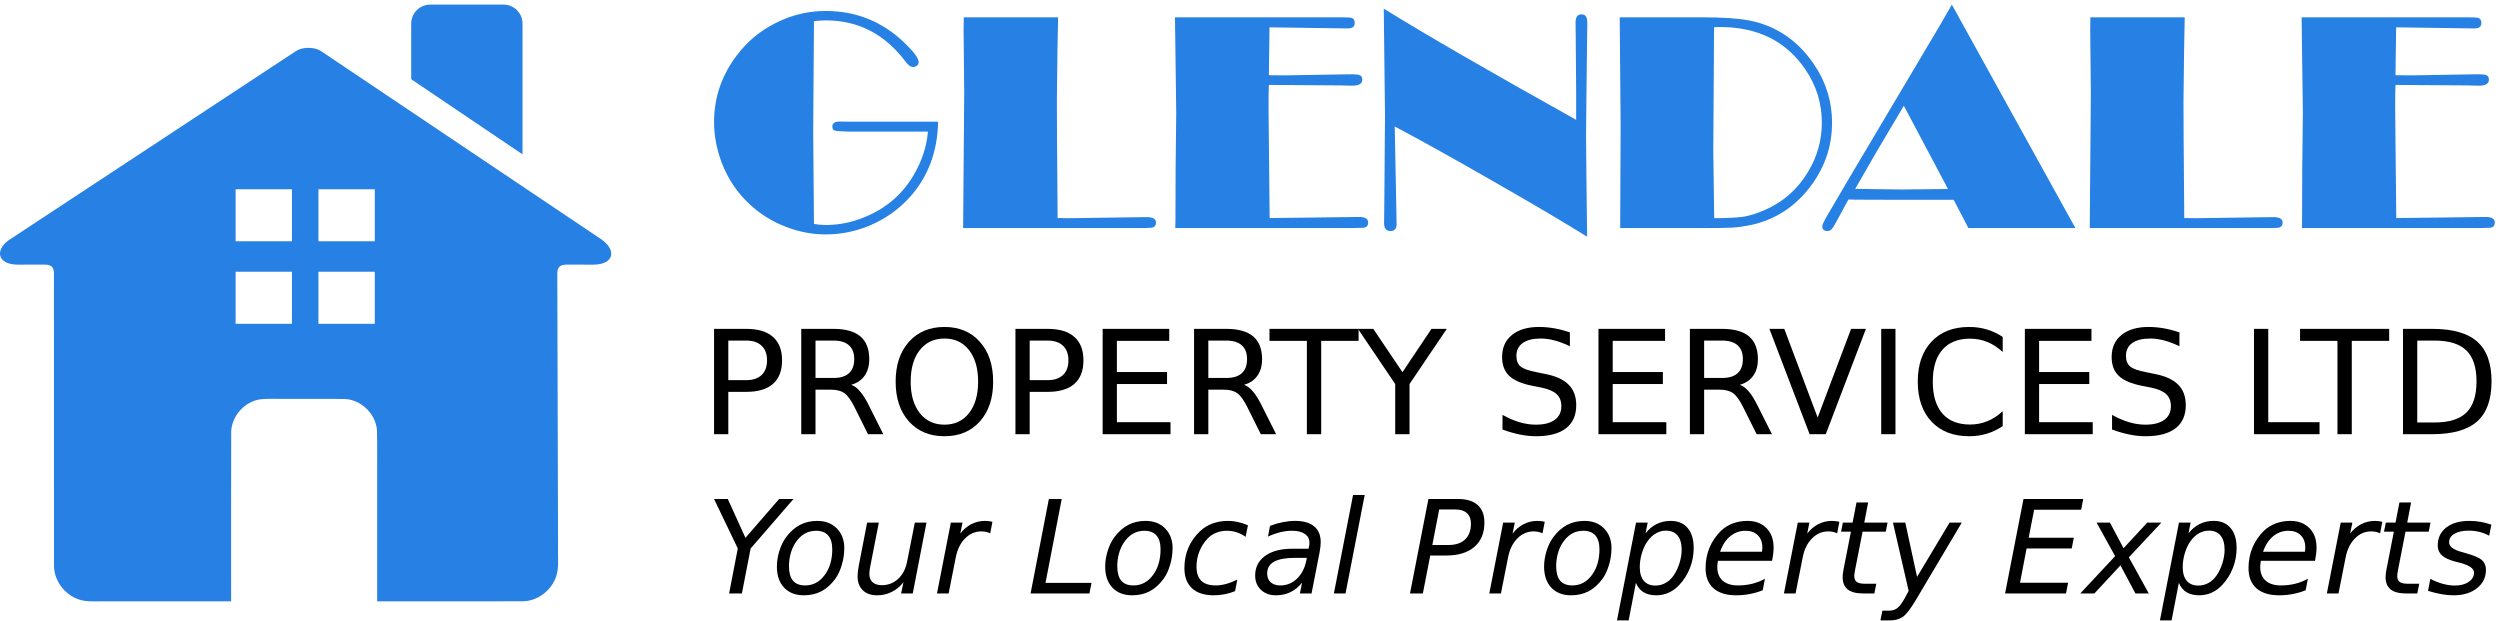
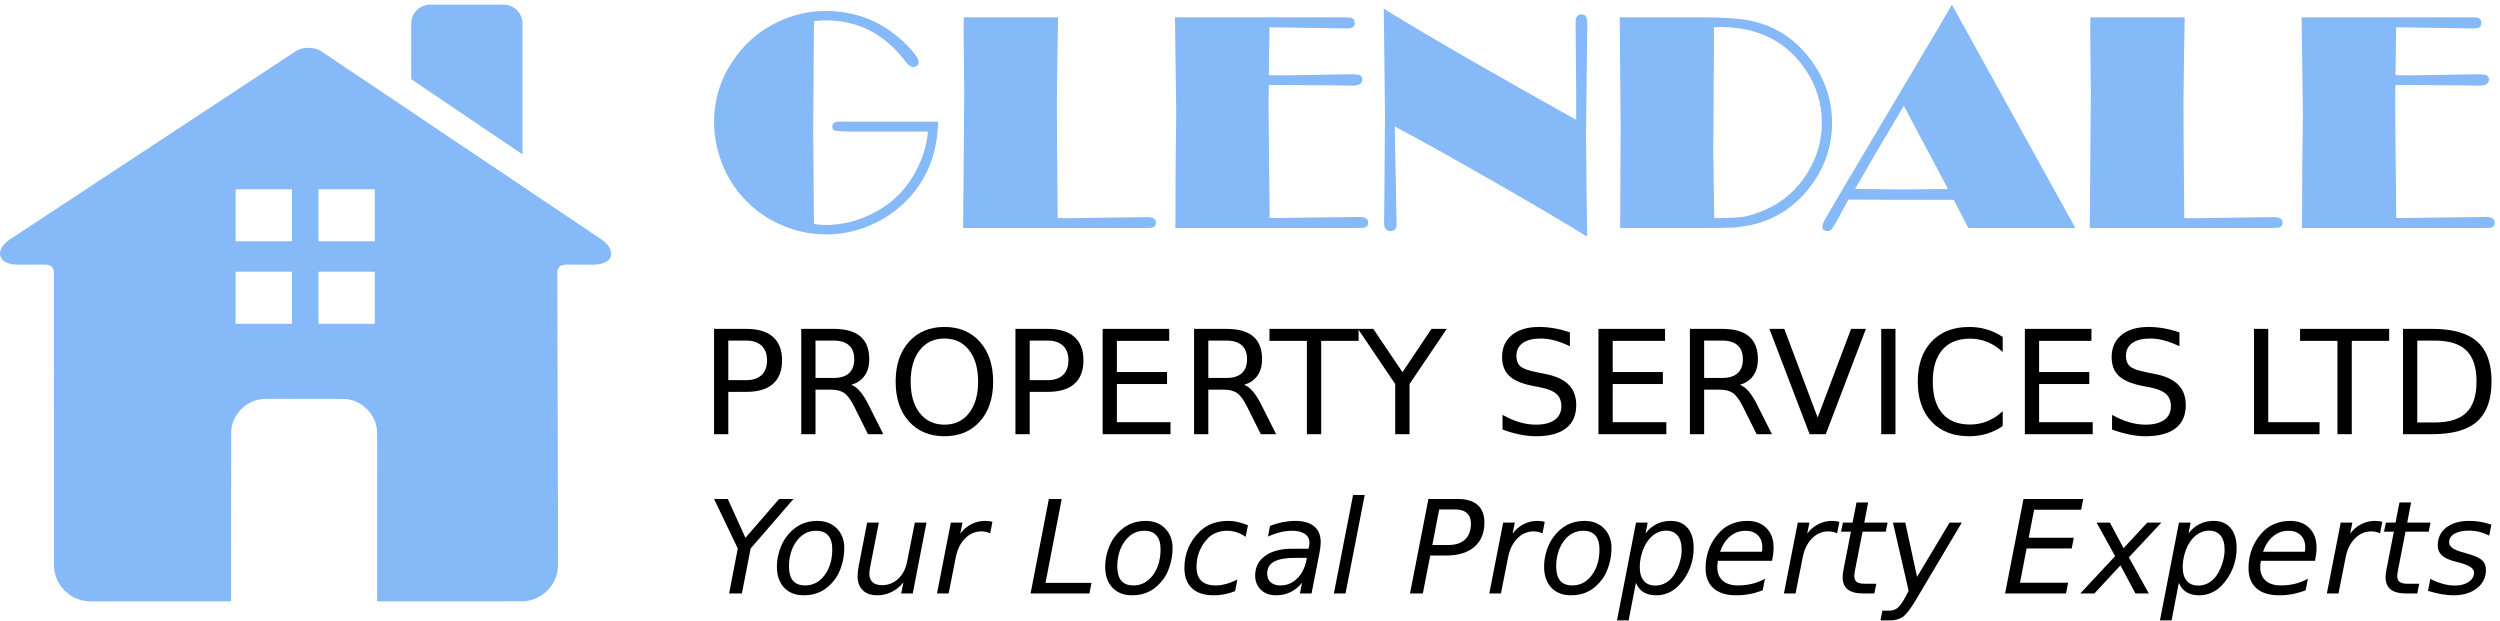
<svg xmlns="http://www.w3.org/2000/svg" width="818mm" height="203mm" viewBox="0 0 2898.422 719.291" id="svg2" version="1.1">
  <defs id="defs4" />
  <g id="layer2" transform="translate(0,-333.071)">
-     <path style="fill:#2780e3;fill-opacity:1;stroke:none;stroke-width:1;stroke-miterlimit:4;stroke-dasharray:none;stroke-opacity:1" d="m 498.872,338.417 c -12.257,0 -22.124,9.868 -22.124,22.125 l 0,64.375 129.058,87.114 0,-151.489 c 0,-12.257 -9.867,-22.125 -22.124,-22.125 z m 189.334,301.482 c 24.151,-0.274 26.887,-17.319 8.365,-29.755 L 372.107,392.275 c -3.742,-2.513 -8.746,-3.646 -13.718,-3.725 -0.339,-0.011 -0.679,-0.018 -1.018,-0.018 l 0,-4e-5 c -5.141,0 -10.283,1.245 -14.223,3.734 L 12.233,610.135 c -18.861,11.915 -15.788,29.796 8.364,29.756 l 30.891,-0.05 c 8.977,0 11.049,3.888 11.049,10.583 0,101.734 -0.038,217.195 0.054,339.489 0.619,18.5 14.785,35.407 32.885,39.267 10.405,2.14 21.128,0.628 31.665,1.083 l 140.812,0 c 0.057,-65.654 -0.114,-131.313 0.086,-196.964 0.788,-18.271 15.605,-34.618 33.693,-37.261 11.298,-1.19 22.721,-0.229 34.068,-0.539 21.737,0.141 43.492,-0.281 65.217,0.209 18.411,1.531 34.256,17.194 35.989,35.585 0.609,18.552 0.087,37.146 0.26,55.714 l 0,143.256 c 57.351,-0.06 112.557,0.12 169.906,-0.089 18.673,-0.846 35.524,-15.518 38.955,-33.888 1.773,-10.28 0.45,-20.793 0.859,-31.167 l -0.86,-314.695 c 0,-6.695 2.072,-10.582 11.049,-10.582 z m -415.039,-87.391 65.312,0 0,60.317 -65.312,0 z m 96.025,0 65.312,0 0,60.317 -65.312,0 z m -96.025,95.641 65.312,0 0,60.318 -65.312,0 z m 96.025,0 65.312,0 0,60.318 -65.312,0 z" id="rect4220" />
-     <g style="font-style:normal;font-variant:normal;font-weight:normal;font-stretch:normal;font-size:366.647px;line-height:125%;font-family:Broadway;-inkscape-font-specification:'Broadway, Normal';text-align:start;letter-spacing:0px;word-spacing:0px;writing-mode:lr-tb;text-anchor:start;fill:#2780e3;fill-opacity:1;stroke:none;stroke-width:1px;stroke-linecap:butt;stroke-linejoin:miter;stroke-opacity:1" id="text4142" transform="translate(0,-22)">
-       <path d="m 1087.621,496.154 q -1.074,53.171 -34.015,88.797 -18.44,19.872 -43.861,30.972 -25.243,10.921 -52.455,10.921 -23.632,0 -46.547,-8.951 -22.915,-8.951 -40.639,-25.064 -22.736,-20.767 -33.657,-49.948 -8.593,-23.273 -8.593,-46.189 0,-42.608 26.317,-77.34 18.082,-24.169 45.473,-37.775 27.391,-13.785 57.468,-13.785 52.813,0 90.946,36.342 17.008,16.291 17.008,23.094 0,2.327 -1.969,3.939 -1.79,1.611 -4.476,1.611 -4.118,0 -8.772,-6.266 -35.984,-47.8 -92.378,-47.8 -6.803,0 -13.785,0.895 l -0.895,127.109 0.895,107.953 q 6.624,1.253 13.427,1.253 20.23,0 39.207,-6.803 47.979,-17.008 68.925,-62.48 8.951,-19.156 10.563,-39.028 l -93.452,0 q -12.353,-0.358 -14.859,-1.253 -2.506,-0.895 -2.506,-4.655 0,-5.729 8.593,-5.729 l 10.742,0.179 103.298,0 z" id="path4245" style="fill:#2780e3;fill-opacity:1" />
-       <path d="m 1226.725,375.132 -0.716,37.417 -0.716,59.616 0.179,43.503 0.716,92.199 12.89,0.179 76.623,-1.074 13.964,-0.179 q 10.563,0 10.563,6.266 0,5.55 -5.729,6.087 -1.253,0.179 -8.235,0.358 l -209.64,0 0.537,-68.03 0.358,-41.713 0.358,-47.263 -0.716,-71.969 0.179,-15.396 109.385,0 z" id="path4247" style="fill:#2780e3;fill-opacity:1" />
-       <path d="m 1471.096,453.546 q -0.358,8.235 -0.358,20.051 l 0,10.742 1.253,123.528 60.69,-0.716 42.966,-0.537 q 10.563,0 10.563,6.445 0,5.371 -5.371,6.087 -1.253,0.179 -14.859,0.358 l -203.374,0 0.179,-9.309 0.179,-59.795 0.716,-64.092 -1.432,-111.176 189.768,0 q 12.711,0 14.501,0.537 4.118,1.074 4.118,6.087 0,6.266 -7.877,6.266 l -1.253,0 -89.692,-1.253 -0.716,55.498 19.514,0.179 62.659,-1.074 13.785,-0.179 q 7.519,0 9.847,1.253 2.506,1.253 2.506,5.013 0,6.982 -11.816,6.982 l -14.143,-0.358 -82.352,-0.537 z" id="path4249" style="fill:#2780e3;fill-opacity:1" />
-       <path d="m 1827.36,494.006 0,-29.897 -0.358,-47.442 -0.179,-21.662 -0.179,-13.606 q 0,-9.667 6.624,-9.667 3.938,0 5.371,2.327 1.611,2.148 1.611,8.414 l 0,2.506 q -0.179,3.76 -0.179,12.353 l -0.716,60.332 -0.537,55.319 0.537,58.184 0.716,58.363 q -36.88,-23.094 -107.953,-63.733 -71.074,-40.818 -115.114,-64.092 l 0.179,8.772 1.79,92.378 0.179,12.353 q 0,7.698 -7.161,7.698 -7.34,0 -7.34,-9.488 l 0.179,-12.532 0.179,-20.23 0.716,-91.841 -1.432,-123.707 q 72.506,44.936 223.067,128.899 z" id="path4251" style="fill:#2780e3;fill-opacity:1" />
-       <path d="m 1877.845,375.132 94.168,0 q 36.88,0 55.498,3.581 46.01,8.772 74.296,49.053 22.199,31.688 22.199,69.82 0,38.849 -22.915,70.716 -27.57,38.491 -71.969,47.8 -11.458,2.327 -20.409,2.864 -8.951,0.537 -39.386,0.537 l -90.946,0 0.537,-118.158 -1.074,-126.214 z m 109.385,11.458 -0.895,143.937 1.074,77.519 q 23.99,-0.179 34.373,-1.79 10.563,-1.79 24.169,-7.698 32.046,-13.785 50.306,-44.399 15.933,-26.317 15.933,-56.93 0,-33.299 -18.798,-61.227 -33.478,-49.59 -99.181,-49.59 l -6.982,0.179 z" id="path4253" style="fill:#2780e3;fill-opacity:1" />
-       <path d="m 2262.932,360.452 143.221,259.052 -124.066,0 -17.008,-32.762 -60.153,0 -52.992,-0.179 -8.951,-0.179 -11.816,21.841 q -5.192,9.846 -7.34,12.174 -1.969,2.506 -5.013,2.506 -6.087,0 -6.087,-5.371 0,-2.327 3.401,-8.593 3.58,-6.445 24.527,-41.892 l 108.311,-182.428 13.964,-24.169 z m -55.677,117.262 -31.33,52.813 -25.064,43.503 53.708,0.716 53.887,-0.537 -51.202,-96.495 z" id="path4255" style="fill:#2780e3;fill-opacity:1" />
-       <path d="m 2532.904,375.132 -0.716,37.417 -0.716,59.616 0.179,43.503 0.716,92.199 12.89,0.179 76.623,-1.074 13.964,-0.179 q 10.563,0 10.563,6.266 0,5.55 -5.729,6.087 -1.253,0.179 -8.235,0.358 l -209.64,0 0.537,-68.03 0.358,-41.713 0.358,-47.263 -0.716,-71.969 0.179,-15.396 109.385,0 z" id="path4257" style="fill:#2780e3;fill-opacity:1" />
-       <path d="m 2777.275,453.546 q -0.358,8.235 -0.358,20.051 l 0,10.742 1.253,123.528 60.69,-0.716 42.966,-0.537 q 10.562,0 10.562,6.445 0,5.371 -5.371,6.087 -1.253,0.179 -14.859,0.358 l -203.374,0 0.179,-9.309 0.179,-59.795 0.716,-64.092 -1.432,-111.176 189.768,0 q 12.711,0 14.501,0.537 4.118,1.074 4.118,6.087 0,6.266 -7.877,6.266 l -1.253,0 -89.692,-1.253 -0.716,55.498 19.514,0.179 62.659,-1.074 13.785,-0.179 q 7.519,0 9.847,1.253 2.506,1.253 2.506,5.013 0,6.982 -11.816,6.982 l -14.143,-0.358 -82.352,-0.537 z" id="path4259" style="fill:#2780e3;fill-opacity:1" />
+     <path style="fill:#85b9f7;fill-opacity:1;stroke:none;stroke-width:1;stroke-miterlimit:4;stroke-dasharray:none;stroke-opacity:1" d="m 498.872,338.417 c -12.257,0 -22.124,9.868 -22.124,22.125 l 0,64.375 129.058,87.114 0,-151.489 c 0,-12.257 -9.867,-22.125 -22.124,-22.125 z m 189.334,301.482 c 24.151,-0.274 26.887,-17.319 8.365,-29.755 L 372.107,392.275 c -3.742,-2.513 -8.746,-3.646 -13.718,-3.725 -0.339,-0.011 -0.679,-0.018 -1.018,-0.018 l 0,-4e-5 c -5.141,0 -10.283,1.245 -14.223,3.734 L 12.233,610.135 c -18.861,11.915 -15.788,29.796 8.364,29.756 l 30.891,-0.05 c 8.977,0 11.049,3.888 11.049,10.583 0,101.734 -0.038,217.195 0.054,339.489 0.619,18.5 14.785,35.407 32.885,39.267 10.405,2.14 21.128,0.628 31.665,1.083 l 140.812,0 c 0.057,-65.654 -0.114,-131.313 0.086,-196.964 0.788,-18.271 15.605,-34.618 33.693,-37.261 11.298,-1.19 22.721,-0.229 34.068,-0.539 21.737,0.141 43.492,-0.281 65.217,0.209 18.411,1.531 34.256,17.194 35.989,35.585 0.609,18.552 0.087,37.146 0.26,55.714 l 0,143.256 c 57.351,-0.06 112.557,0.12 169.906,-0.089 18.673,-0.846 35.524,-15.518 38.955,-33.888 1.773,-10.28 0.45,-20.793 0.859,-31.167 l -0.86,-314.695 c 0,-6.695 2.072,-10.582 11.049,-10.582 z m -415.039,-87.391 65.312,0 0,60.317 -65.312,0 z m 96.025,0 65.312,0 0,60.317 -65.312,0 z m -96.025,95.641 65.312,0 0,60.318 -65.312,0 z m 96.025,0 65.312,0 0,60.318 -65.312,0 z" id="rect4220" />
+     <g style="font-style:normal;font-variant:normal;font-weight:normal;font-stretch:normal;font-size:366.647px;line-height:125%;font-family:Broadway;-inkscape-font-specification:'Broadway, Normal';text-align:start;letter-spacing:0px;word-spacing:0px;writing-mode:lr-tb;text-anchor:start;fill:#85b9f7;fill-opacity:1;stroke:none;stroke-width:1px;stroke-linecap:butt;stroke-linejoin:miter;stroke-opacity:1" id="text4142" transform="translate(0,-22)">
+       <path d="m 1087.621,496.154 q -1.074,53.171 -34.015,88.797 -18.44,19.872 -43.861,30.972 -25.243,10.921 -52.455,10.921 -23.632,0 -46.547,-8.951 -22.915,-8.951 -40.639,-25.064 -22.736,-20.767 -33.657,-49.948 -8.593,-23.273 -8.593,-46.189 0,-42.608 26.317,-77.34 18.082,-24.169 45.473,-37.775 27.391,-13.785 57.468,-13.785 52.813,0 90.946,36.342 17.008,16.291 17.008,23.094 0,2.327 -1.969,3.939 -1.79,1.611 -4.476,1.611 -4.118,0 -8.772,-6.266 -35.984,-47.8 -92.378,-47.8 -6.803,0 -13.785,0.895 l -0.895,127.109 0.895,107.953 q 6.624,1.253 13.427,1.253 20.23,0 39.207,-6.803 47.979,-17.008 68.925,-62.48 8.951,-19.156 10.563,-39.028 l -93.452,0 q -12.353,-0.358 -14.859,-1.253 -2.506,-0.895 -2.506,-4.655 0,-5.729 8.593,-5.729 l 10.742,0.179 103.298,0 z" id="path4245" style="fill:#85b9f7;fill-opacity:1" />
+       <path d="m 1226.725,375.132 -0.716,37.417 -0.716,59.616 0.179,43.503 0.716,92.199 12.89,0.179 76.623,-1.074 13.964,-0.179 q 10.563,0 10.563,6.266 0,5.55 -5.729,6.087 -1.253,0.179 -8.235,0.358 l -209.64,0 0.537,-68.03 0.358,-41.713 0.358,-47.263 -0.716,-71.969 0.179,-15.396 109.385,0 z" id="path4247" style="fill:#85b9f7;fill-opacity:1" />
+       <path d="m 1471.096,453.546 q -0.358,8.235 -0.358,20.051 l 0,10.742 1.253,123.528 60.69,-0.716 42.966,-0.537 q 10.563,0 10.563,6.445 0,5.371 -5.371,6.087 -1.253,0.179 -14.859,0.358 l -203.374,0 0.179,-9.309 0.179,-59.795 0.716,-64.092 -1.432,-111.176 189.768,0 q 12.711,0 14.501,0.537 4.118,1.074 4.118,6.087 0,6.266 -7.877,6.266 l -1.253,0 -89.692,-1.253 -0.716,55.498 19.514,0.179 62.659,-1.074 13.785,-0.179 q 7.519,0 9.847,1.253 2.506,1.253 2.506,5.013 0,6.982 -11.816,6.982 l -14.143,-0.358 -82.352,-0.537 z" id="path4249" style="fill:#85b9f7;fill-opacity:1" />
+       <path d="m 1827.36,494.006 0,-29.897 -0.358,-47.442 -0.179,-21.662 -0.179,-13.606 q 0,-9.667 6.624,-9.667 3.938,0 5.371,2.327 1.611,2.148 1.611,8.414 l 0,2.506 q -0.179,3.76 -0.179,12.353 l -0.716,60.332 -0.537,55.319 0.537,58.184 0.716,58.363 q -36.88,-23.094 -107.953,-63.733 -71.074,-40.818 -115.114,-64.092 l 0.179,8.772 1.79,92.378 0.179,12.353 q 0,7.698 -7.161,7.698 -7.34,0 -7.34,-9.488 l 0.179,-12.532 0.179,-20.23 0.716,-91.841 -1.432,-123.707 q 72.506,44.936 223.067,128.899 z" id="path4251" style="fill:#85b9f7;fill-opacity:1" />
+       <path d="m 1877.845,375.132 94.168,0 q 36.88,0 55.498,3.581 46.01,8.772 74.296,49.053 22.199,31.688 22.199,69.82 0,38.849 -22.915,70.716 -27.57,38.491 -71.969,47.8 -11.458,2.327 -20.409,2.864 -8.951,0.537 -39.386,0.537 l -90.946,0 0.537,-118.158 -1.074,-126.214 z m 109.385,11.458 -0.895,143.937 1.074,77.519 q 23.99,-0.179 34.373,-1.79 10.563,-1.79 24.169,-7.698 32.046,-13.785 50.306,-44.399 15.933,-26.317 15.933,-56.93 0,-33.299 -18.798,-61.227 -33.478,-49.59 -99.181,-49.59 l -6.982,0.179 z" id="path4253" style="fill:#85b9f7;fill-opacity:1" />
+       <path d="m 2262.932,360.452 143.221,259.052 -124.066,0 -17.008,-32.762 -60.153,0 -52.992,-0.179 -8.951,-0.179 -11.816,21.841 q -5.192,9.846 -7.34,12.174 -1.969,2.506 -5.013,2.506 -6.087,0 -6.087,-5.371 0,-2.327 3.401,-8.593 3.58,-6.445 24.527,-41.892 l 108.311,-182.428 13.964,-24.169 z m -55.677,117.262 -31.33,52.813 -25.064,43.503 53.708,0.716 53.887,-0.537 -51.202,-96.495 z" id="path4255" style="fill:#85b9f7;fill-opacity:1" />
+       <path d="m 2532.904,375.132 -0.716,37.417 -0.716,59.616 0.179,43.503 0.716,92.199 12.89,0.179 76.623,-1.074 13.964,-0.179 q 10.563,0 10.563,6.266 0,5.55 -5.729,6.087 -1.253,0.179 -8.235,0.358 l -209.64,0 0.537,-68.03 0.358,-41.713 0.358,-47.263 -0.716,-71.969 0.179,-15.396 109.385,0 z" id="path4257" style="fill:#85b9f7;fill-opacity:1" />
+       <path d="m 2777.275,453.546 q -0.358,8.235 -0.358,20.051 l 0,10.742 1.253,123.528 60.69,-0.716 42.966,-0.537 q 10.562,0 10.562,6.445 0,5.371 -5.371,6.087 -1.253,0.179 -14.859,0.358 l -203.374,0 0.179,-9.309 0.179,-59.795 0.716,-64.092 -1.432,-111.176 189.768,0 q 12.711,0 14.501,0.537 4.118,1.074 4.118,6.087 0,6.266 -7.877,6.266 l -1.253,0 -89.692,-1.253 -0.716,55.498 19.514,0.179 62.659,-1.074 13.785,-0.179 q 7.519,0 9.847,1.253 2.506,1.253 2.506,5.013 0,6.982 -11.816,6.982 l -14.143,-0.358 -82.352,-0.537 z" id="path4259" style="fill:#85b9f7;fill-opacity:1" />
    </g>
    <g style="font-style:normal;font-weight:normal;font-size:167.511px;line-height:125%;font-family:sans-serif;letter-spacing:0px;word-spacing:0px;fill:#000000;fill-opacity:1;stroke:none;stroke-width:1px;stroke-linecap:butt;stroke-linejoin:miter;stroke-opacity:1" id="text4144" transform="translate(0,-22)">
      <path d="m 844.376,749.92 0,45.886 20.775,0 q 11.533,0 17.831,-5.971 6.298,-5.971 6.298,-17.013 0,-10.96 -6.298,-16.931 -6.298,-5.971 -17.831,-5.971 l -20.775,0 z m -16.522,-13.578 37.297,0 q 20.53,0 30.999,9.324 10.551,9.243 10.551,27.155 0,18.076 -10.551,27.319 -10.469,9.243 -30.999,9.243 l -20.775,0 0,49.076 -16.522,0 0,-122.116 z" id="path4206" />
      <path d="m 986.858,801.204 q 5.317,1.799 10.306,7.688 5.071,5.889 10.142,16.195 l 16.767,33.371 -17.749,0 -15.622,-31.327 q -6.053,-12.269 -11.778,-16.277 -5.644,-4.008 -15.459,-4.008 l -17.994,0 0,51.611 -16.522,0 0,-122.116 37.297,0 q 20.939,0 31.245,8.752 10.306,8.752 10.306,26.419 0,11.533 -5.398,19.139 -5.317,7.607 -15.541,10.551 z m -41.387,-51.284 0,43.35 20.775,0 q 11.942,0 17.994,-5.48 6.134,-5.562 6.134,-16.277 0,-10.715 -6.134,-16.113 -6.053,-5.48 -17.994,-5.48 l -20.775,0 z" id="path4208" />
      <path d="m 1094.988,747.548 q -17.994,0 -28.627,13.414 -10.551,13.414 -10.551,36.561 0,23.065 10.551,36.479 10.633,13.414 28.627,13.414 17.994,0 28.464,-13.414 10.551,-13.414 10.551,-36.479 0,-23.147 -10.551,-36.561 -10.469,-13.414 -28.464,-13.414 z m 0,-13.414 q 25.683,0 41.06,17.258 15.377,17.176 15.377,46.131 0,28.873 -15.377,46.131 -15.377,17.176 -41.06,17.176 -25.765,0 -41.223,-17.176 -15.377,-17.176 -15.377,-46.131 0,-28.955 15.377,-46.131 15.459,-17.258 41.223,-17.258 z" id="path4210" />
      <path d="m 1193.793,749.92 0,45.886 20.775,0 q 11.533,0 17.831,-5.971 6.298,-5.971 6.298,-17.013 0,-10.96 -6.298,-16.931 -6.298,-5.971 -17.831,-5.971 l -20.775,0 z m -16.522,-13.578 37.297,0 q 20.53,0 30.999,9.324 10.551,9.243 10.551,27.155 0,18.076 -10.551,27.319 -10.47,9.243 -30.999,9.243 l -20.775,0 0,49.076 -16.522,0 0,-122.116 z" id="path4212" />
      <path d="m 1278.367,736.343 77.212,0 0,13.905 -60.69,0 0,36.152 58.154,0 0,13.905 -58.154,0 0,44.25 62.162,0 0,13.905 -78.684,0 0,-122.116 z" id="path4214" />
      <path d="m 1442.279,801.204 q 5.316,1.799 10.306,7.688 5.071,5.889 10.142,16.195 l 16.767,33.371 -17.749,0 -15.622,-31.327 q -6.053,-12.269 -11.778,-16.277 -5.644,-4.008 -15.459,-4.008 l -17.994,0 0,51.611 -16.522,0 0,-122.116 37.297,0 q 20.939,0 31.245,8.752 10.306,8.752 10.306,26.419 0,11.533 -5.398,19.139 -5.316,7.607 -15.541,10.551 z m -41.387,-51.284 0,43.35 20.775,0 q 11.942,0 17.994,-5.48 6.135,-5.562 6.135,-16.277 0,-10.715 -6.135,-16.113 -6.053,-5.48 -17.994,-5.48 l -20.775,0 z" id="path4216" />
      <path d="m 1471.806,736.343 103.304,0 0,13.905 -43.35,0 0,108.212 -16.604,0 0,-108.212 -43.35,0 0,-13.905 z" id="path4218" />
      <path d="m 1574.374,736.343 17.749,0 33.862,50.221 33.617,-50.221 17.749,0 -43.186,63.962 0,58.154 -16.604,0 0,-58.154 -43.187,-63.962 z" id="path4220" />
      <path d="m 1820.079,740.351 0,16.113 q -9.406,-4.499 -17.749,-6.707 -8.343,-2.208 -16.113,-2.208 -13.496,0 -20.857,5.235 -7.28,5.235 -7.28,14.886 0,8.097 4.826,12.269 4.907,4.09 18.485,6.625 l 9.979,2.045 q 18.485,3.517 27.237,12.432 8.834,8.834 8.834,23.72 0,17.749 -11.942,26.91 -11.86,9.161 -34.844,9.161 -8.67,0 -18.485,-1.963 -9.733,-1.963 -20.203,-5.807 l 0,-17.013 q 10.06,5.644 19.712,8.506 9.652,2.863 18.976,2.863 14.15,0 21.839,-5.562 7.689,-5.562 7.689,-15.868 0,-8.997 -5.562,-14.068 -5.48,-5.071 -18.076,-7.607 l -10.06,-1.963 q -18.485,-3.681 -26.746,-11.533 -8.261,-7.852 -8.261,-21.839 0,-16.195 11.369,-25.519 11.451,-9.324 31.49,-9.324 8.588,0 17.504,1.554 8.915,1.554 18.24,4.662 z" id="path4222" />
      <path d="m 1853.205,736.343 77.212,0 0,13.905 -60.69,0 0,36.152 58.154,0 0,13.905 -58.154,0 0,44.25 62.162,0 0,13.905 -78.684,0 0,-122.116 z" id="path4224" />
      <path d="m 2017.117,801.204 q 5.316,1.799 10.306,7.688 5.071,5.889 10.142,16.195 l 16.767,33.371 -17.749,0 -15.622,-31.327 q -6.053,-12.269 -11.778,-16.277 -5.644,-4.008 -15.459,-4.008 l -17.994,0 0,51.611 -16.522,0 0,-122.116 37.297,0 q 20.939,0 31.245,8.752 10.306,8.752 10.306,26.419 0,11.533 -5.398,19.139 -5.316,7.607 -15.541,10.551 z m -41.387,-51.284 0,43.35 20.775,0 q 11.942,0 17.994,-5.48 6.135,-5.562 6.135,-16.277 0,-10.715 -6.135,-16.113 -6.053,-5.48 -17.994,-5.48 l -20.775,0 z" id="path4226" />
      <path d="m 2098.01,858.459 -46.622,-122.116 17.258,0 38.688,102.813 38.77,-102.813 17.176,0 -46.54,122.116 -18.73,0 z" id="path4228" />
      <path d="m 2181.029,736.343 16.522,0 0,122.116 -16.522,0 0,-122.116 z" id="path4230" />
      <path d="m 2321.876,745.749 0,17.422 q -8.343,-7.77 -17.831,-11.615 -9.406,-3.844 -20.039,-3.844 -20.939,0 -32.063,12.841 -11.124,12.76 -11.124,36.97 0,24.129 11.124,36.97 11.124,12.76 32.063,12.76 10.633,0 20.039,-3.844 9.488,-3.844 17.831,-11.615 l 0,17.258 q -8.67,5.889 -18.403,8.834 -9.652,2.945 -20.448,2.945 -27.728,0 -43.677,-16.931 -15.95,-17.013 -15.95,-46.376 0,-29.445 15.95,-46.376 15.95,-17.013 43.677,-17.013 10.96,0 20.612,2.945 9.733,2.863 18.24,8.67 z" id="path4232" />
      <path d="m 2347.559,736.343 77.212,0 0,13.905 -60.69,0 0,36.152 58.154,0 0,13.905 -58.154,0 0,44.25 62.162,0 0,13.905 -78.684,0 0,-122.116 z" id="path4234" />
      <path d="m 2526.766,740.351 0,16.113 q -9.406,-4.499 -17.749,-6.707 -8.343,-2.208 -16.113,-2.208 -13.496,0 -20.857,5.235 -7.279,5.235 -7.279,14.886 0,8.097 4.826,12.269 4.908,4.09 18.485,6.625 l 9.979,2.045 q 18.485,3.517 27.237,12.432 8.834,8.834 8.834,23.72 0,17.749 -11.942,26.91 -11.86,9.161 -34.844,9.161 -8.67,0 -18.485,-1.963 -9.733,-1.963 -20.203,-5.807 l 0,-17.013 q 10.06,5.644 19.712,8.506 9.652,2.863 18.976,2.863 14.15,0 21.839,-5.562 7.689,-5.562 7.689,-15.868 0,-8.997 -5.562,-14.068 -5.48,-5.071 -18.076,-7.607 l -10.06,-1.963 q -18.485,-3.681 -26.746,-11.533 -8.261,-7.852 -8.261,-21.839 0,-16.195 11.369,-25.519 11.451,-9.324 31.49,-9.324 8.588,0 17.504,1.554 8.915,1.554 18.24,4.662 z" id="path4236" />
      <path d="m 2613.221,736.343 16.522,0 0,108.212 59.463,0 0,13.905 -75.985,0 0,-122.116 z" id="path4238" />
      <path d="m 2666.631,736.343 103.304,0 0,13.905 -43.35,0 0,108.212 -16.604,0 0,-108.212 -43.35,0 0,-13.905 z" id="path4240" />
      <path d="m 2802.489,749.92 0,94.961 19.957,0 q 25.274,0 36.97,-11.451 11.778,-11.451 11.778,-36.152 0,-24.538 -11.778,-35.907 -11.696,-11.451 -36.97,-11.451 l -19.957,0 z m -16.522,-13.578 33.944,0 q 35.498,0 52.102,14.804 16.604,14.723 16.604,46.131 0,31.572 -16.686,46.376 -16.686,14.804 -52.02,14.804 l -33.944,0 0,-122.116 z" id="path4242" />
    </g>
    <g style="font-style:oblique;font-variant:normal;font-weight:normal;font-stretch:normal;font-size:150.25px;line-height:125%;font-family:'Bitstream Vera Sans';-inkscape-font-specification:'Bitstream Vera Sans, Oblique';text-align:start;letter-spacing:0px;word-spacing:0px;writing-mode:lr-tb;text-anchor:start;fill:#000000;fill-opacity:1;stroke:none;stroke-width:1px;stroke-linecap:butt;stroke-linejoin:miter;stroke-opacity:1" id="text4152" transform="translate(0,-22)">
      <path d="m 827.854,933.589 15.92,0 20.469,45.046 39.03,-45.046 16.654,0 -49.668,57.371 -10.124,52.162 -14.82,0 10.051,-52.162 -27.512,-57.371 z" id="path4157" />
      <path d="m 931.957,1045.25 q -14.453,0 -22.89,-8.877 -8.364,-8.95 -8.364,-24.357 0,-8.95 2.861,-18.194 2.935,-9.317 7.557,-15.627 7.263,-9.831 16.213,-14.526 8.95,-4.695 20.249,-4.695 14.013,0 22.596,8.73 8.657,8.73 8.657,22.816 0,9.757 -2.861,19.441 -2.861,9.684 -7.483,16.067 -7.19,9.831 -16.14,14.526 -8.95,4.695 -20.395,4.695 z m -17.241,-33.674 q 0,11.151 4.622,16.727 4.695,5.502 14.159,5.502 13.572,0 22.449,-11.812 8.95,-11.885 8.95,-30.079 0,-10.638 -4.769,-16.067 -4.769,-5.429 -14.013,-5.429 -7.63,0 -13.572,3.595 -5.943,3.521 -10.638,10.785 -3.448,5.429 -5.356,12.399 -1.834,6.97 -1.834,14.379 z" id="path4159" />
      <path d="m 995.711,1010.548 9.611,-49.594 13.572,0 -9.611,49.081 q -0.734,3.595 -1.101,6.163 -0.293,2.568 -0.293,4.255 0,6.236 3.815,9.684 3.815,3.375 10.785,3.375 10.858,0 18.781,-7.337 7.923,-7.336 10.344,-19.735 l 9.024,-45.486 13.499,0 -15.92,82.168 -13.499,0 2.715,-12.912 q -5.722,7.19 -13.646,11.151 -7.85,3.888 -16.727,3.888 -10.784,0 -16.8,-5.869 -6.016,-5.942 -6.016,-16.507 0,-2.201 0.367,-5.502 0.367,-3.301 1.1,-6.823 z" id="path4161" />
      <path d="m 1148.015,973.426 q -2.054,-1.1 -4.695,-1.687 -2.641,-0.587 -5.649,-0.587 -10.784,0 -18.855,8.217 -8.07,8.143 -10.711,21.863 l -8.29,41.891 -13.499,0 16.067,-82.168 13.499,0 -2.568,12.765 q 5.356,-7.116 12.765,-10.931 7.483,-3.815 15.92,-3.815 2.201,0 4.329,0.293 2.127,0.22 4.255,0.807 l -2.568,13.352 z" id="path4163" />
      <path d="m 1216.024,933.589 14.893,0 -18.781,97.208 53.336,0 -2.421,12.325 -68.229,0 21.202,-109.533 z" id="path4165" />
      <path d="m 1312.571,1045.25 q -14.453,0 -22.89,-8.877 -8.364,-8.95 -8.364,-24.357 0,-8.95 2.861,-18.194 2.935,-9.317 7.556,-15.627 7.263,-9.831 16.213,-14.526 8.95,-4.695 20.249,-4.695 14.012,0 22.596,8.73 8.657,8.73 8.657,22.816 0,9.757 -2.861,19.441 -2.861,9.684 -7.483,16.067 -7.19,9.831 -16.14,14.526 -8.95,4.695 -20.395,4.695 z m -17.241,-33.674 q 0,11.151 4.622,16.727 4.695,5.502 14.159,5.502 13.572,0 22.45,-11.812 8.95,-11.885 8.95,-30.079 0,-10.638 -4.769,-16.067 -4.769,-5.429 -14.012,-5.429 -7.63,0 -13.572,3.595 -5.942,3.521 -10.638,10.785 -3.448,5.429 -5.356,12.399 -1.834,6.97 -1.834,14.379 z" id="path4167" />
      <path d="m 1446.828,964.109 -2.715,13.352 q -4.842,-3.521 -10.344,-5.282 -5.429,-1.761 -11.298,-1.761 -6.456,0 -12.325,2.274 -5.796,2.274 -9.757,6.456 -6.309,6.383 -9.758,14.966 -3.448,8.584 -3.448,17.754 0,11.078 5.502,16.507 5.576,5.429 16.874,5.429 5.576,0 11.812,-1.687 6.309,-1.687 13.132,-5.062 l -2.568,13.352 q -5.869,2.421 -12.105,3.595 -6.163,1.247 -12.692,1.247 -16.36,0 -25.164,-8.143 -8.804,-8.217 -8.804,-23.403 0,-12.765 4.549,-23.477 4.622,-10.785 13.646,-19.368 6.162,-5.869 14.453,-8.877 8.29,-3.008 18.121,-3.008 5.722,0 11.371,1.321 5.649,1.247 11.518,3.815 z" id="path4169" />
      <path d="m 1529.729,996.242 -9.171,46.88 -13.499,0 2.494,-12.472 q -5.942,7.337 -13.572,11.005 -7.556,3.595 -16.874,3.595 -10.491,0 -17.241,-6.383 -6.676,-6.456 -6.676,-16.507 0,-14.379 11.445,-22.743 11.518,-8.364 31.693,-8.364 l 18.781,0 0.734,-3.595 q 0.147,-0.587 0.22,-1.247 0.073,-0.734 0.073,-2.201 0,-6.529 -5.356,-10.124 -5.282,-3.668 -14.893,-3.668 -6.603,0 -13.572,1.687 -6.896,1.687 -14.233,5.062 l 2.348,-12.472 q 7.63,-2.861 14.893,-4.255 7.336,-1.467 14.159,-1.467 14.526,0 22.083,6.309 7.63,6.309 7.63,18.341 0,2.421 -0.367,5.722 -0.367,3.228 -1.101,6.896 z m -14.6,5.576 -13.499,0 q -16.58,0 -24.577,4.475 -7.923,4.402 -7.923,13.719 0,6.456 4.035,10.124 4.108,3.668 11.298,3.668 11.005,0 19.221,-7.85 8.217,-7.923 10.858,-21.129 l 0.587,-3.008 z" id="path4171" />
      <path d="m 1568.686,928.967 13.499,0 -22.229,114.155 -13.499,0 22.229,-114.155 z" id="path4173" />
      <path d="m 1656.062,933.589 34.261,0 q 14.966,0 22.816,6.97 7.85,6.97 7.85,20.395 0,18.048 -11.592,28.099 -11.591,10.051 -32.574,10.051 l -18.634,0 -8.584,44.019 -14.893,0 21.349,-109.533 z m 12.472,12.178 -7.923,41.157 18.634,0 q 12.619,0 19.368,-6.456 6.75,-6.456 6.75,-18.488 0,-7.703 -4.622,-11.958 -4.549,-4.255 -12.839,-4.255 l -19.368,0 z" id="path4175" />
      <path d="m 1788.338,973.426 q -2.054,-1.1 -4.695,-1.687 -2.641,-0.587 -5.649,-0.587 -10.784,0 -18.855,8.217 -8.07,8.143 -10.711,21.863 l -8.29,41.891 -13.499,0 16.067,-82.168 13.499,0 -2.568,12.765 q 5.356,-7.116 12.765,-10.931 7.483,-3.815 15.92,-3.815 2.201,0 4.329,0.293 2.128,0.22 4.255,0.807 l -2.568,13.352 z" id="path4177" />
      <path d="m 1821.426,1045.25 q -14.453,0 -22.89,-8.877 -8.364,-8.95 -8.364,-24.357 0,-8.95 2.861,-18.194 2.935,-9.317 7.556,-15.627 7.263,-9.831 16.213,-14.526 8.95,-4.695 20.249,-4.695 14.012,0 22.596,8.73 8.657,8.73 8.657,22.816 0,9.757 -2.861,19.441 -2.861,9.684 -7.483,16.067 -7.19,9.831 -16.14,14.526 -8.95,4.695 -20.395,4.695 z m -17.241,-33.674 q 0,11.151 4.622,16.727 4.695,5.502 14.159,5.502 13.572,0 22.45,-11.812 8.95,-11.885 8.95,-30.079 0,-10.638 -4.769,-16.067 -4.769,-5.429 -14.012,-5.429 -7.63,0 -13.572,3.595 -5.942,3.521 -10.638,10.785 -3.448,5.429 -5.356,12.399 -1.834,6.97 -1.834,14.379 z" id="path4179" />
      <path d="m 1949.666,992.501 q 0,-10.785 -4.695,-16.507 -4.695,-5.722 -13.499,-5.722 -6.016,0 -11.518,3.081 -5.429,3.081 -9.684,8.95 -4.182,5.796 -6.676,14.013 -2.494,8.217 -2.494,16.287 0,10.271 4.695,15.847 4.695,5.502 13.352,5.502 6.383,0 11.812,-3.008 5.502,-3.008 9.391,-8.73 4.182,-6.016 6.75,-14.159 2.568,-8.143 2.568,-15.553 z m -41.818,-19.075 q 5.429,-7.116 12.765,-10.785 7.41,-3.668 16.434,-3.668 12.619,0 19.588,8.29 6.97,8.217 6.97,23.11 0,12.178 -4.329,23.256 -4.329,11.005 -12.472,19.735 -5.429,5.796 -12.252,8.877 -6.823,3.008 -14.379,3.008 -8.73,0 -14.673,-3.595 -5.942,-3.668 -8.877,-10.858 l -8.437,43.578 -13.499,0 22.083,-113.421 13.499,0 -2.421,12.472 z" id="path4181" />
      <path d="m 2042.765,994.702 q 0.22,-1.174 0.293,-2.421 0.147,-1.247 0.147,-2.494 0,-8.95 -5.282,-14.159 -5.209,-5.209 -14.233,-5.209 -10.051,0 -17.754,6.383 -7.703,6.309 -11.665,17.974 l 48.494,-0.073 z m 11.738,10.564 -62.8,0 q -0.44,2.788 -0.587,4.402 -0.147,1.614 -0.147,2.788 0,10.198 6.236,15.773 6.309,5.576 17.754,5.576 8.804,0 16.654,-1.981 7.85,-1.981 14.6,-5.796 l -2.568,13.352 q -7.263,2.935 -15.04,4.402 -7.703,1.467 -15.7,1.467 -17.094,0 -26.338,-8.143 -9.171,-8.217 -9.171,-23.256 0,-12.839 4.549,-23.843 4.622,-11.078 13.499,-19.735 5.722,-5.429 13.572,-8.364 7.923,-2.935 16.8,-2.935 13.939,0 22.156,8.364 8.29,8.364 8.29,22.449 0,3.375 -0.44,7.263 -0.44,3.815 -1.321,8.217 z" id="path4183" />
      <path d="m 2129.922,973.426 q -2.054,-1.1 -4.695,-1.687 -2.641,-0.587 -5.649,-0.587 -10.784,0 -18.855,8.217 -8.07,8.143 -10.711,21.863 l -8.29,41.891 -13.499,0 16.067,-82.168 13.499,0 -2.568,12.765 q 5.356,-7.116 12.765,-10.931 7.483,-3.815 15.92,-3.815 2.201,0 4.329,0.293 2.128,0.22 4.255,0.807 l -2.568,13.352 z" id="path4185" />
      <path d="m 2188.393,960.954 -2.054,10.491 -26.925,0 -8.73,44.605 q -0.44,2.494 -0.66,4.182 -0.22,1.687 -0.22,2.641 0,4.695 2.788,6.823 2.861,2.128 9.097,2.128 l 13.646,0 -2.274,11.298 -12.912,0 q -12.032,0 -17.974,-4.695 -5.869,-4.695 -5.869,-14.233 0,-1.687 0.22,-3.668 0.22,-2.054 0.66,-4.475 l 8.73,-44.605 -11.445,0 2.128,-10.491 11.225,0 4.549,-23.33 13.499,0 -4.475,23.33 26.998,0 z" id="path4187" />
      <path d="m 2221.114,1050.752 q -9.391,15.773 -15.333,19.662 -5.869,3.962 -15.04,3.962 l -10.638,0 2.274,-11.298 7.777,0 q 5.649,0 9.611,-3.081 3.962,-3.081 8.877,-12.032 l 4.182,-7.85 -18.194,-79.16 14.306,0 13.646,62.946 37.709,-62.946 14.159,0 -53.336,89.798 z" id="path4189" />
      <path d="m 2345.98,933.589 69.256,0 -2.421,12.472 -54.51,0 -6.309,32.427 52.309,0 -2.421,12.472 -52.309,0 -7.63,39.69 55.757,0 -2.421,12.472 -70.65,0 21.349,-109.533 z" id="path4191" />
      <path d="m 2505.84,960.954 -37.709,40.277 23.11,41.891 -15.48,0 -17.387,-32.574 -30.226,32.574 -16.36,0 40.424,-43.285 -21.496,-38.883 15.48,0 15.773,29.713 27.512,-29.713 16.36,0 z" id="path4193" />
      <path d="m 2579.131,992.501 q 0,-10.785 -4.695,-16.507 -4.695,-5.722 -13.499,-5.722 -6.016,0 -11.518,3.081 -5.429,3.081 -9.684,8.95 -4.182,5.796 -6.676,14.013 -2.494,8.217 -2.494,16.287 0,10.271 4.695,15.847 4.695,5.502 13.352,5.502 6.383,0 11.812,-3.008 5.502,-3.008 9.391,-8.73 4.182,-6.016 6.75,-14.159 2.568,-8.143 2.568,-15.553 z m -41.818,-19.075 q 5.429,-7.116 12.765,-10.785 7.41,-3.668 16.434,-3.668 12.619,0 19.588,8.29 6.97,8.217 6.97,23.11 0,12.178 -4.329,23.256 -4.328,11.005 -12.472,19.735 -5.429,5.796 -12.252,8.877 -6.823,3.008 -14.379,3.008 -8.73,0 -14.673,-3.595 -5.942,-3.668 -8.877,-10.858 l -8.437,43.578 -13.499,0 22.083,-113.421 13.499,0 -2.421,12.472 z" id="path4195" />
      <path d="m 2672.231,994.702 q 0.22,-1.174 0.293,-2.421 0.147,-1.247 0.147,-2.494 0,-8.95 -5.282,-14.159 -5.209,-5.209 -14.233,-5.209 -10.051,0 -17.754,6.383 -7.703,6.309 -11.665,17.974 l 48.494,-0.073 z m 11.738,10.564 -62.8,0 q -0.44,2.788 -0.587,4.402 -0.147,1.614 -0.147,2.788 0,10.198 6.236,15.773 6.309,5.576 17.754,5.576 8.804,0 16.654,-1.981 7.85,-1.981 14.6,-5.796 l -2.568,13.352 q -7.263,2.935 -15.04,4.402 -7.703,1.467 -15.7,1.467 -17.094,0 -26.338,-8.143 -9.171,-8.217 -9.171,-23.256 0,-12.839 4.549,-23.843 4.622,-11.078 13.499,-19.735 5.723,-5.429 13.572,-8.364 7.923,-2.935 16.8,-2.935 13.939,0 22.156,8.364 8.29,8.364 8.29,22.449 0,3.375 -0.44,7.263 -0.44,3.815 -1.321,8.217 z" id="path4197" />
      <path d="m 2759.387,973.426 q -2.054,-1.1 -4.695,-1.687 -2.641,-0.587 -5.649,-0.587 -10.785,0 -18.855,8.217 -8.07,8.143 -10.711,21.863 l -8.29,41.891 -13.499,0 16.067,-82.168 13.499,0 -2.568,12.765 q 5.356,-7.116 12.765,-10.931 7.483,-3.815 15.92,-3.815 2.201,0 4.329,0.293 2.128,0.22 4.255,0.807 l -2.568,13.352 z" id="path4199" />
      <path d="m 2817.859,960.954 -2.054,10.491 -26.925,0 -8.73,44.605 q -0.44,2.494 -0.66,4.182 -0.22,1.687 -0.22,2.641 0,4.695 2.788,6.823 2.861,2.128 9.097,2.128 l 13.646,0 -2.274,11.298 -12.912,0 q -12.032,0 -17.974,-4.695 -5.869,-4.695 -5.869,-14.233 0,-1.687 0.22,-3.668 0.22,-2.054 0.66,-4.475 l 8.73,-44.605 -11.445,0 2.128,-10.491 11.225,0 4.549,-23.33 13.499,0 -4.475,23.33 26.998,0 z" id="path4201" />
      <path d="m 2888.435,963.375 -2.568,12.765 q -5.356,-2.935 -11.298,-4.402 -5.942,-1.467 -12.252,-1.467 -10.638,0 -16.8,3.668 -6.089,3.595 -6.089,9.831 0,7.263 14.233,11.151 1.101,0.293 1.614,0.44 l 4.329,1.321 q 13.499,3.742 17.974,7.85 4.549,4.108 4.549,11.225 0,13.059 -10.418,21.276 -10.344,8.217 -27.145,8.217 -6.529,0 -13.719,-1.247 -7.19,-1.247 -15.847,-3.888 l 2.641,-13.939 q 7.41,3.815 14.6,5.796 7.19,1.981 13.793,1.981 9.904,0 16.067,-4.255 6.236,-4.255 6.236,-10.784 0,-7.043 -16.287,-11.371 l -1.394,-0.367 -4.622,-1.174 q -10.271,-2.715 -15.04,-7.116 -4.769,-4.475 -4.769,-11.371 0,-13.132 9.831,-20.835 9.904,-7.703 26.851,-7.703 6.676,0 12.986,1.1 6.383,1.1 12.545,3.301 z" id="path4203" />
    </g>
  </g>
</svg>
